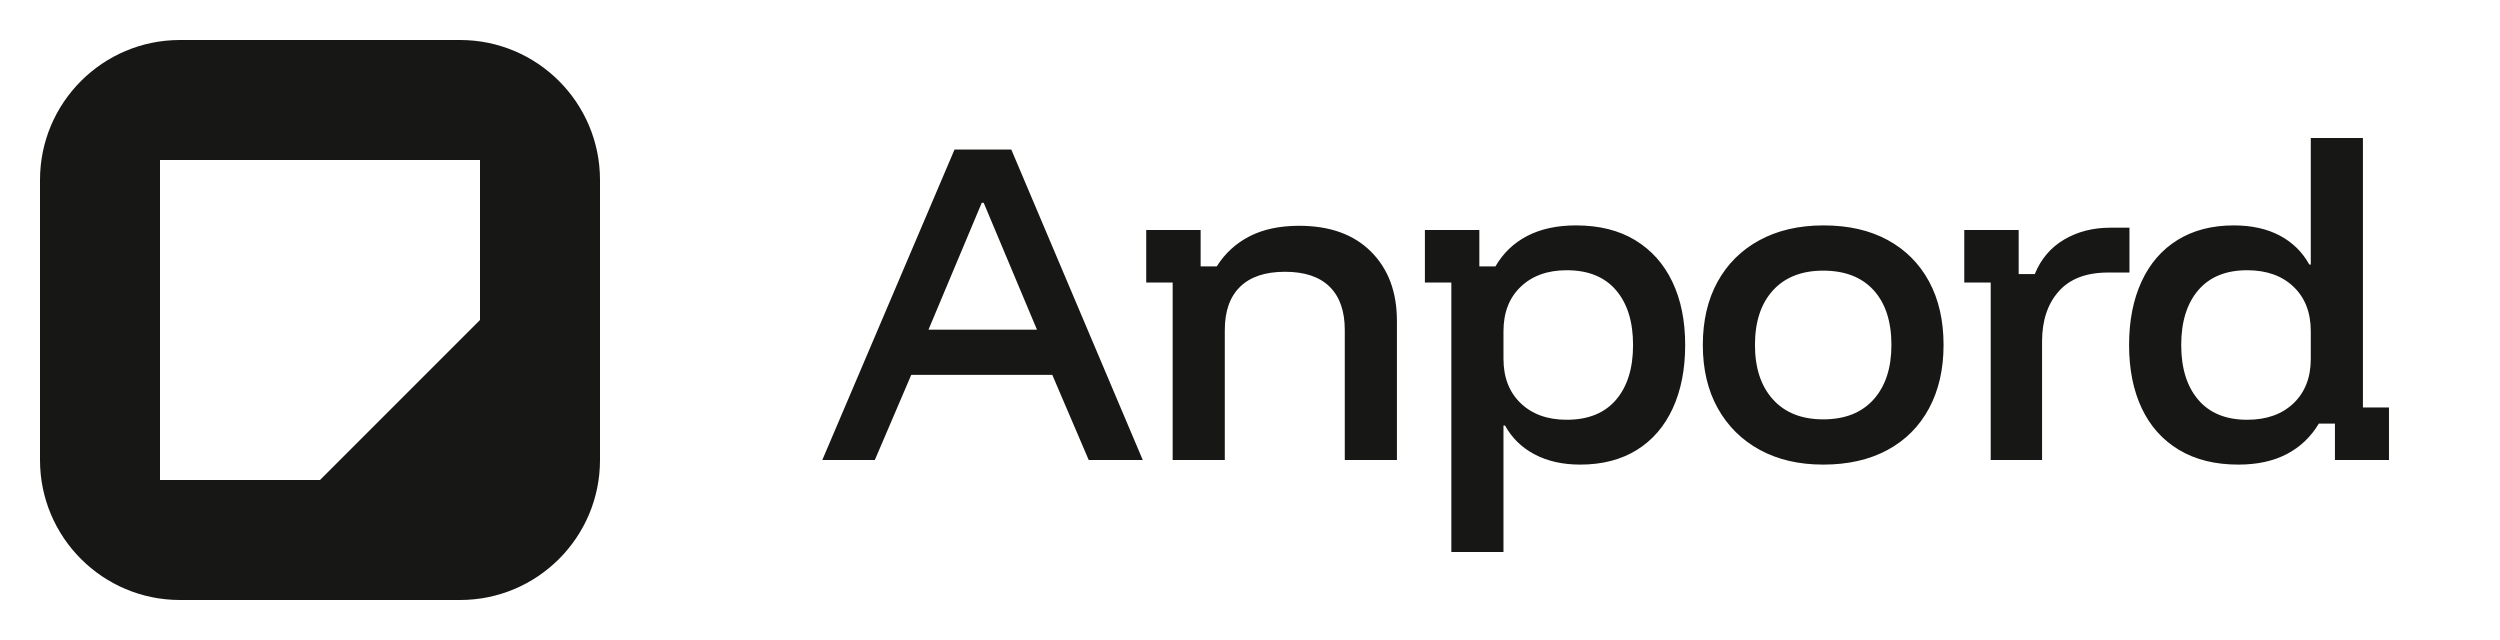
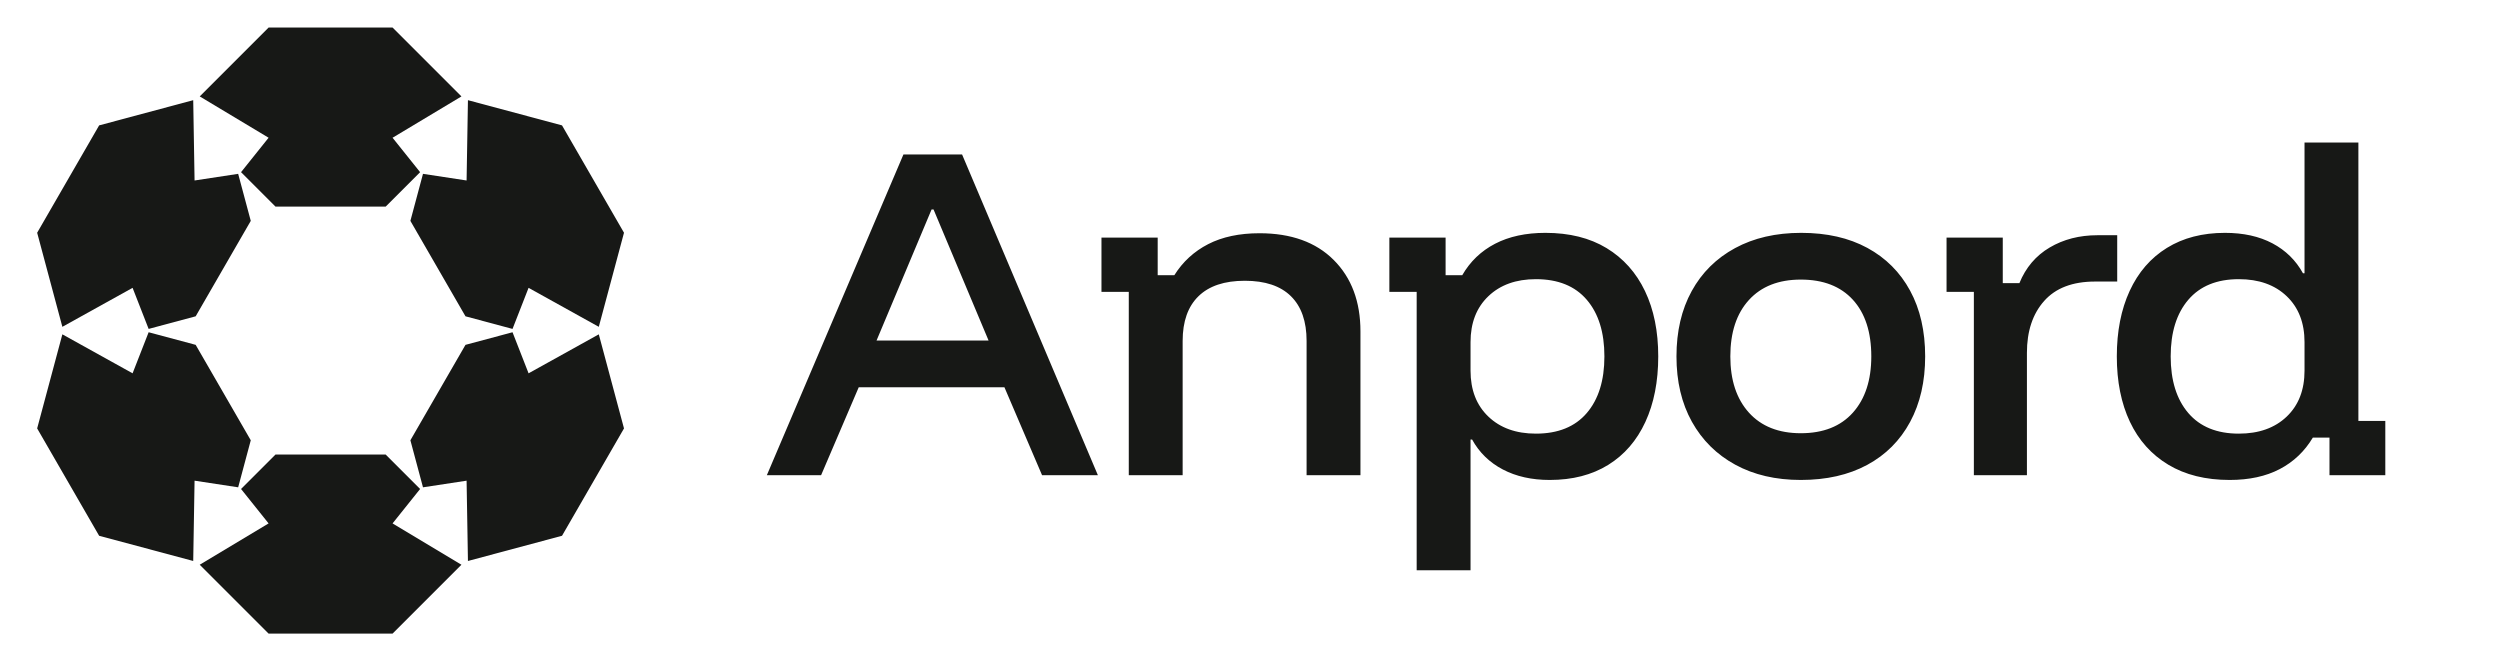
- <svg xmlns="http://www.w3.org/2000/svg" viewBox="0 0 125 32" fill="#171816">
-   <path fill-rule="evenodd" clip-rule="evenodd" d="M9 2H23A7 7 0 0 1 30 9V23A7 7 0 0 1 23 30H9A7 7 0 0 1 2 23V9A7 7 0 0 1 9 2ZM8 8H24V16L16 24H8Z" />
-   <path d="M43.741 23L41.115 23L47.727 7.475L50.564 7.475L57.138 23L54.436 23L52.615 18.745L45.562 18.745L43.741 23M49.088 10.139L46.424 16.483L51.848 16.483L49.184 10.139L49.088 10.139M61.240 23L58.633 23L58.633 14.126L57.311 14.126L57.311 11.500L60.032 11.500L60.032 13.321L60.837 13.321Q61.451 12.343 62.476 11.816Q63.502 11.289 64.958 11.289Q67.258 11.289 68.552 12.583Q69.846 13.877 69.846 16.043L69.846 23L67.239 23L67.239 16.502Q67.239 15.084 66.482 14.337Q65.725 13.589 64.249 13.589Q62.773 13.589 62.007 14.337Q61.240 15.084 61.240 16.502L61.240 23M75.174 27.600L72.567 27.600L72.567 14.126L71.245 14.126L71.245 11.500L73.967 11.500L73.967 13.321L74.772 13.321Q75.347 12.324 76.362 11.797Q77.378 11.270 78.797 11.270Q80.541 11.270 81.758 12.008Q82.975 12.746 83.617 14.087Q84.259 15.429 84.259 17.250Q84.259 19.071 83.636 20.422Q83.013 21.773 81.835 22.502Q80.656 23.230 79.008 23.230Q77.704 23.230 76.736 22.722Q75.768 22.214 75.251 21.275L75.174 21.275L75.174 27.600M78.337 20.988Q79.947 20.988 80.800 19.991Q81.653 18.994 81.653 17.250Q81.653 15.506 80.800 14.509Q79.947 13.512 78.337 13.512Q76.899 13.512 76.037 14.337Q75.174 15.161 75.174 16.560L75.174 17.940Q75.174 19.339 76.037 20.163Q76.899 20.988 78.337 20.988M91.159 23.230Q89.338 23.230 87.987 22.492Q86.636 21.754 85.888 20.413Q85.141 19.071 85.141 17.250Q85.141 15.429 85.879 14.087Q86.617 12.746 87.978 12.008Q89.338 11.270 91.178 11.270Q93.038 11.270 94.379 11.998Q95.721 12.727 96.449 14.068Q97.178 15.410 97.178 17.250Q97.178 19.071 96.449 20.422Q95.721 21.773 94.370 22.502Q93.018 23.230 91.159 23.230M91.159 20.968Q92.788 20.968 93.680 19.972Q94.571 18.975 94.571 17.250Q94.571 15.487 93.680 14.509Q92.788 13.532 91.159 13.532Q89.549 13.532 88.648 14.519Q87.748 15.506 87.748 17.250Q87.748 18.975 88.648 19.972Q89.549 20.968 91.159 20.968M102.103 23L99.535 23L99.535 14.126L98.213 14.126L98.213 11.500L100.934 11.500L100.934 13.704L101.739 13.704Q102.199 12.573 103.205 11.979Q104.212 11.385 105.515 11.385L106.473 11.385L106.473 13.627L105.400 13.627Q103.771 13.627 102.937 14.567Q102.103 15.506 102.103 17.078L102.103 23M111.917 23.230Q110.172 23.230 108.946 22.492Q107.719 21.754 107.087 20.413Q106.454 19.071 106.454 17.250Q106.454 15.429 107.077 14.078Q107.700 12.727 108.879 11.998Q110.058 11.270 111.687 11.270Q113.028 11.270 113.987 11.778Q114.945 12.286 115.463 13.225L115.539 13.225L115.539 6.900L118.146 6.900L118.146 20.374L119.449 20.374L119.449 23L116.747 23L116.747 21.179L115.942 21.179Q115.347 22.176 114.341 22.703Q113.335 23.230 111.917 23.230M112.358 20.988Q113.814 20.988 114.677 20.163Q115.539 19.339 115.539 17.940L115.539 16.560Q115.539 15.161 114.677 14.337Q113.814 13.512 112.358 13.512Q110.767 13.512 109.914 14.509Q109.061 15.506 109.061 17.250Q109.061 18.994 109.914 19.991Q110.767 20.988 112.358 20.988" />
+ <svg xmlns="http://www.w3.org/2000/svg" viewBox="0 0 121 32" fill="#171816">
+   <g transform="translate(16 16) scale(0.333333)">
+     <path d="M-9-44H9L19-34L9-28L13-23L8-18H-8L-13-23L-9-28L-19-34Z" transform="rotate(0)" />
+     <path d="M-9-44H9L19-34L9-28L13-23L8-18H-8L-13-23L-9-28L-19-34Z" transform="rotate(60)" />
+     <path d="M-9-44H9L19-34L9-28L13-23L8-18H-8L-13-23L-9-28L-19-34Z" transform="rotate(120)" />
+     <path d="M-9-44H9L19-34L9-28L13-23L8-18H-8L-13-23L-9-28L-19-34Z" transform="rotate(180)" />
+     <path d="M-9-44H9L19-34L9-28L13-23L8-18H-8L-13-23L-9-28L-19-34Z" transform="rotate(240)" />
+     <path d="M-9-44H9L19-34L9-28L13-23L8-18H-8L-13-23L-9-28L-19-34Z" transform="rotate(300)" />
+   </g>
+   <path transform="translate(-4 0)" d="M43.741 23L41.115 23L47.727 7.475L50.564 7.475L57.138 23L54.436 23L52.615 18.745L45.562 18.745L43.741 23M49.088 10.139L46.424 16.483L51.848 16.483L49.184 10.139L49.088 10.139M61.240 23L58.633 23L58.633 14.126L57.311 14.126L57.311 11.500L60.032 11.500L60.032 13.321L60.837 13.321Q61.451 12.343 62.476 11.816Q63.502 11.289 64.958 11.289Q67.258 11.289 68.552 12.583Q69.846 13.877 69.846 16.043L69.846 23L67.239 23L67.239 16.502Q67.239 15.084 66.482 14.337Q65.725 13.589 64.249 13.589Q62.773 13.589 62.007 14.337Q61.240 15.084 61.240 16.502L61.240 23M75.174 27.600L72.567 27.600L72.567 14.126L71.245 14.126L71.245 11.500L73.967 11.500L73.967 13.321L74.772 13.321Q75.347 12.324 76.362 11.797Q77.378 11.270 78.797 11.270Q80.541 11.270 81.758 12.008Q82.975 12.746 83.617 14.087Q84.259 15.429 84.259 17.250Q84.259 19.071 83.636 20.422Q83.013 21.773 81.835 22.502Q80.656 23.230 79.008 23.230Q77.704 23.230 76.736 22.722Q75.768 22.214 75.251 21.275L75.174 21.275L75.174 27.600M78.337 20.988Q79.947 20.988 80.800 19.991Q81.653 18.994 81.653 17.250Q81.653 15.506 80.800 14.509Q79.947 13.512 78.337 13.512Q76.899 13.512 76.037 14.337Q75.174 15.161 75.174 16.560L75.174 17.940Q75.174 19.339 76.037 20.163Q76.899 20.988 78.337 20.988M91.159 23.230Q89.338 23.230 87.987 22.492Q86.636 21.754 85.888 20.413Q85.141 19.071 85.141 17.250Q85.141 15.429 85.879 14.087Q86.617 12.746 87.978 12.008Q89.338 11.270 91.178 11.270Q93.038 11.270 94.379 11.998Q95.721 12.727 96.449 14.068Q97.178 15.410 97.178 17.250Q97.178 19.071 96.449 20.422Q95.721 21.773 94.370 22.502Q93.018 23.230 91.159 23.230M91.159 20.968Q92.788 20.968 93.680 19.972Q94.571 18.975 94.571 17.250Q94.571 15.487 93.680 14.509Q92.788 13.532 91.159 13.532Q89.549 13.532 88.648 14.519Q87.748 15.506 87.748 17.250Q87.748 18.975 88.648 19.972Q89.549 20.968 91.159 20.968M102.103 23L99.535 23L99.535 14.126L98.213 14.126L98.213 11.500L100.934 11.500L100.934 13.704L101.739 13.704Q102.199 12.573 103.205 11.979Q104.212 11.385 105.515 11.385L106.473 11.385L106.473 13.627L105.400 13.627Q103.771 13.627 102.937 14.567Q102.103 15.506 102.103 17.078L102.103 23M111.917 23.230Q110.172 23.230 108.946 22.492Q107.719 21.754 107.087 20.413Q106.454 19.071 106.454 17.250Q106.454 15.429 107.077 14.078Q107.700 12.727 108.879 11.998Q110.058 11.270 111.687 11.270Q113.028 11.270 113.987 11.778Q114.945 12.286 115.463 13.225L115.539 13.225L115.539 6.900L118.146 6.900L118.146 20.374L119.449 20.374L119.449 23L116.747 23L116.747 21.179L115.942 21.179Q115.347 22.176 114.341 22.703Q113.335 23.230 111.917 23.230M112.358 20.988Q113.814 20.988 114.677 20.163Q115.539 19.339 115.539 17.940L115.539 16.560Q115.539 15.161 114.677 14.337Q113.814 13.512 112.358 13.512Q110.767 13.512 109.914 14.509Q109.061 15.506 109.061 17.250Q109.061 18.994 109.914 19.991Q110.767 20.988 112.358 20.988" />
</svg>
